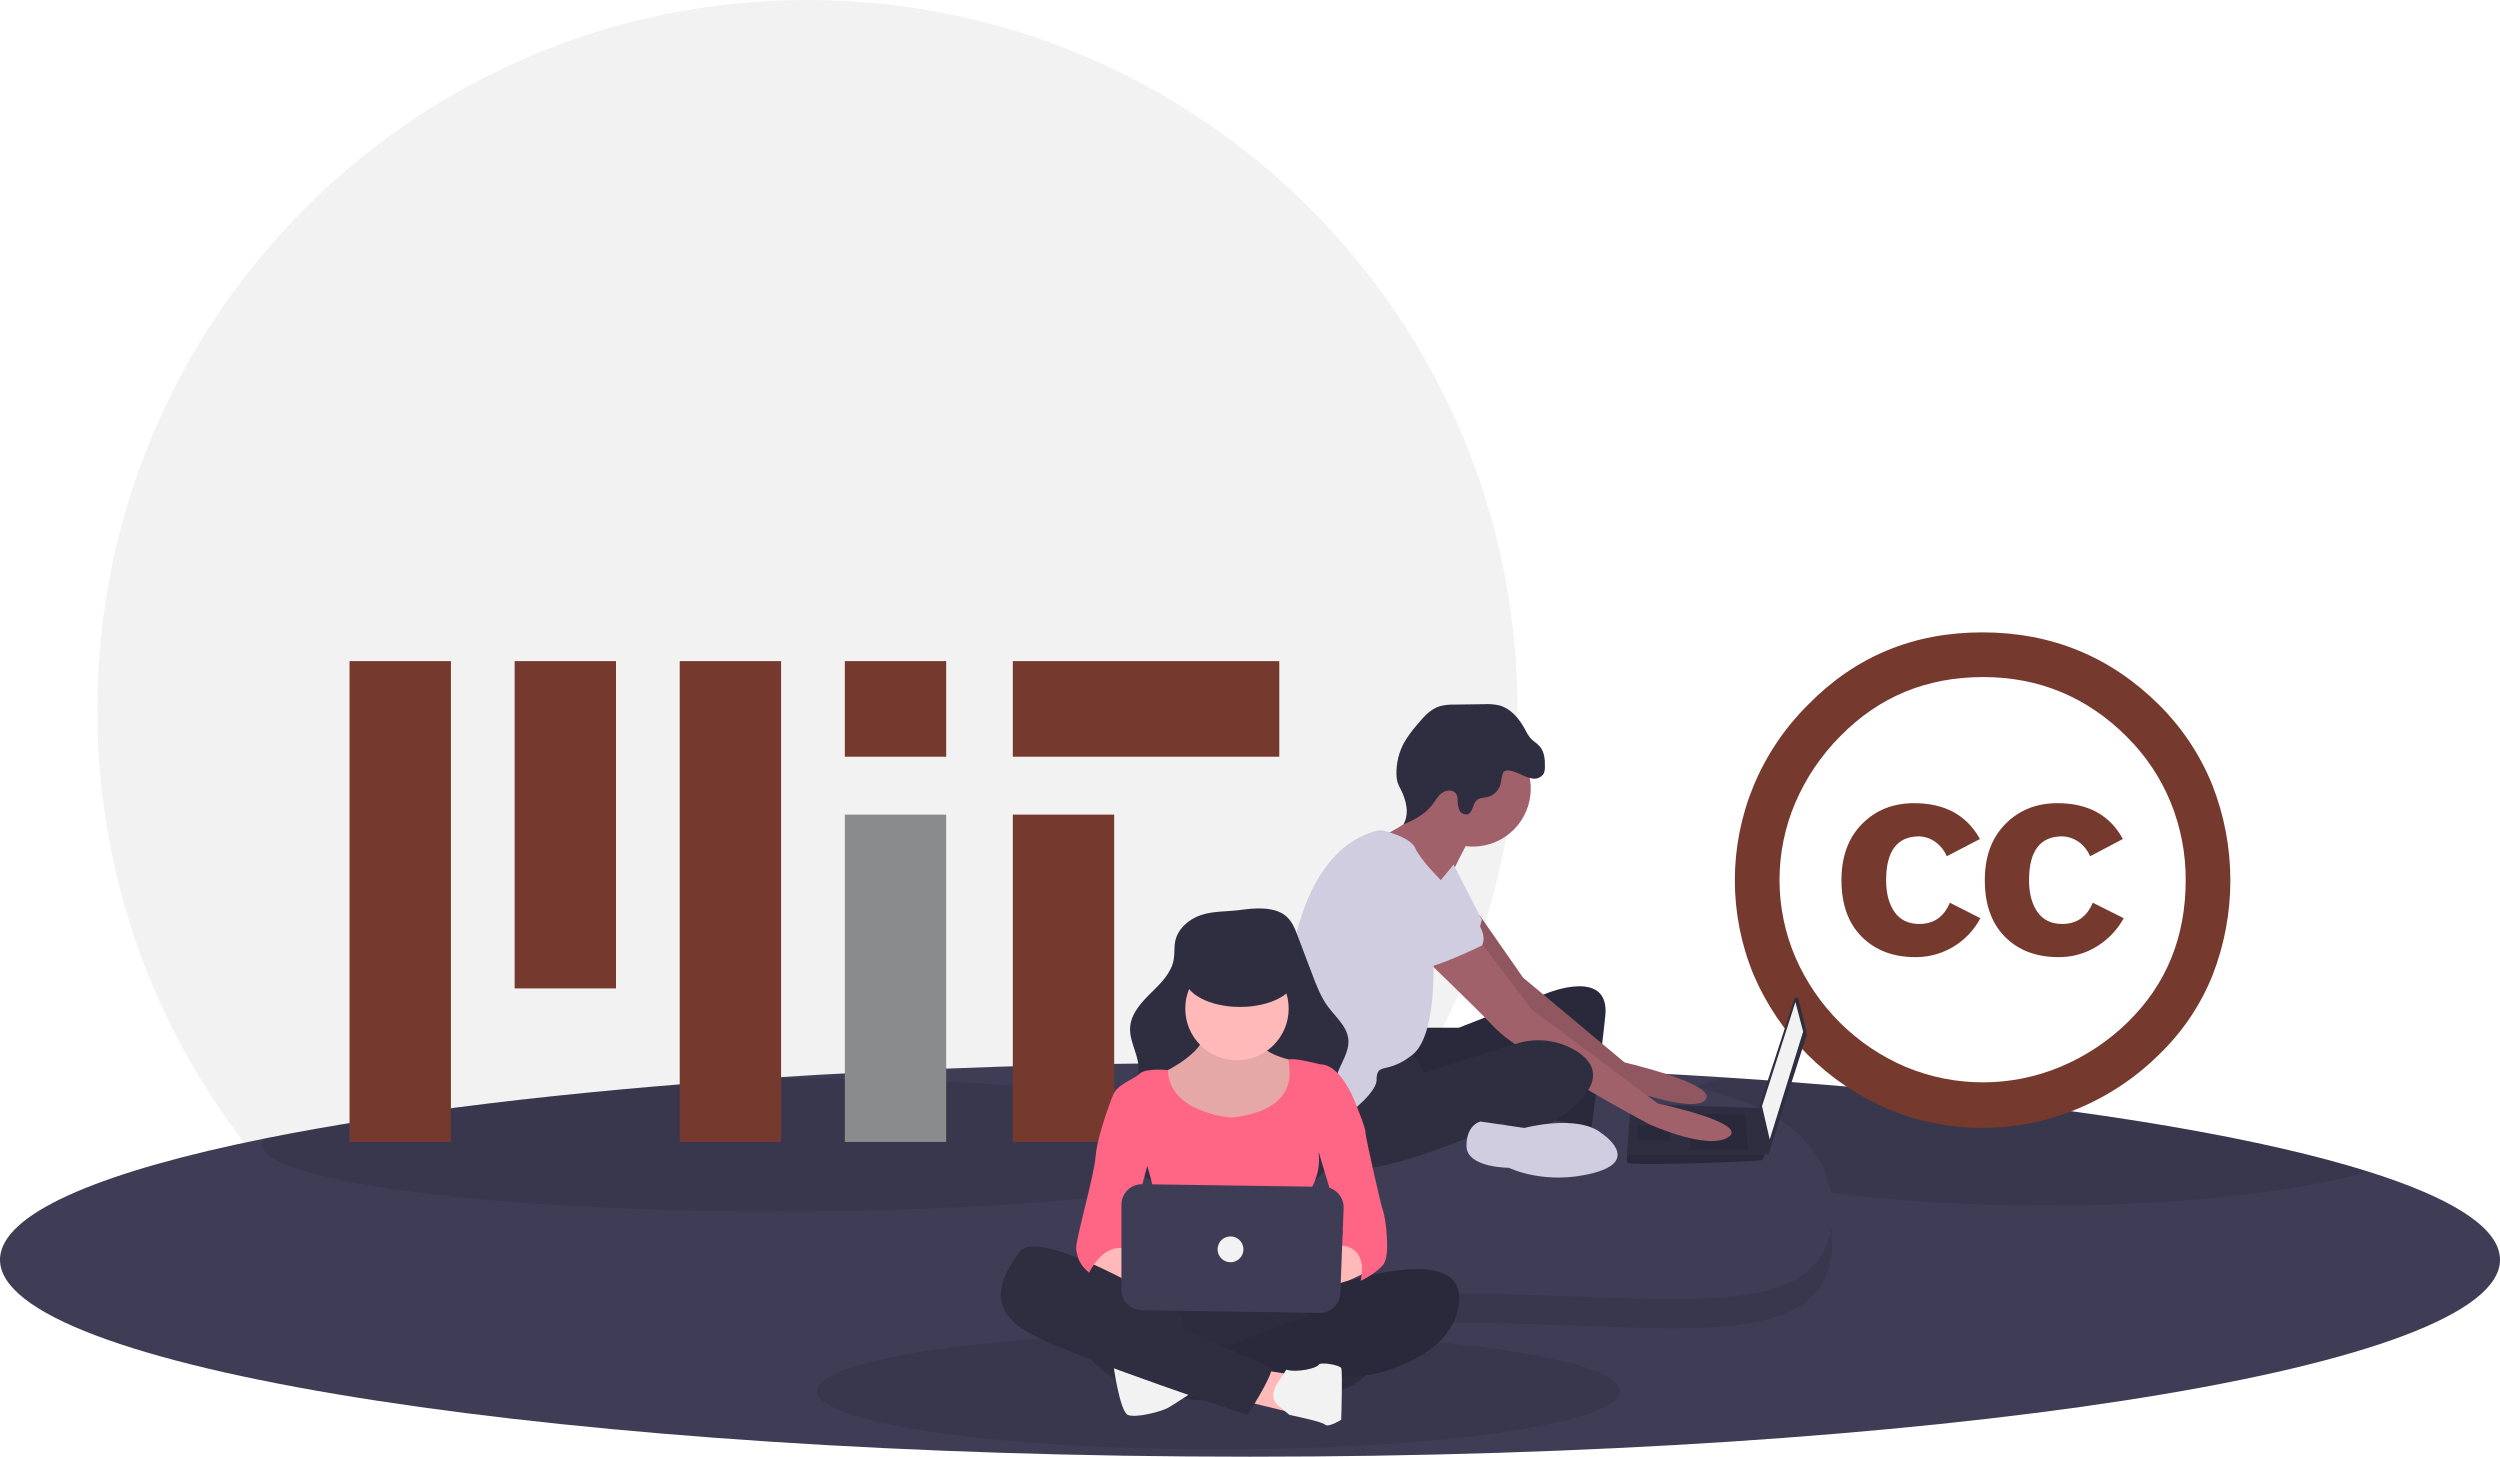
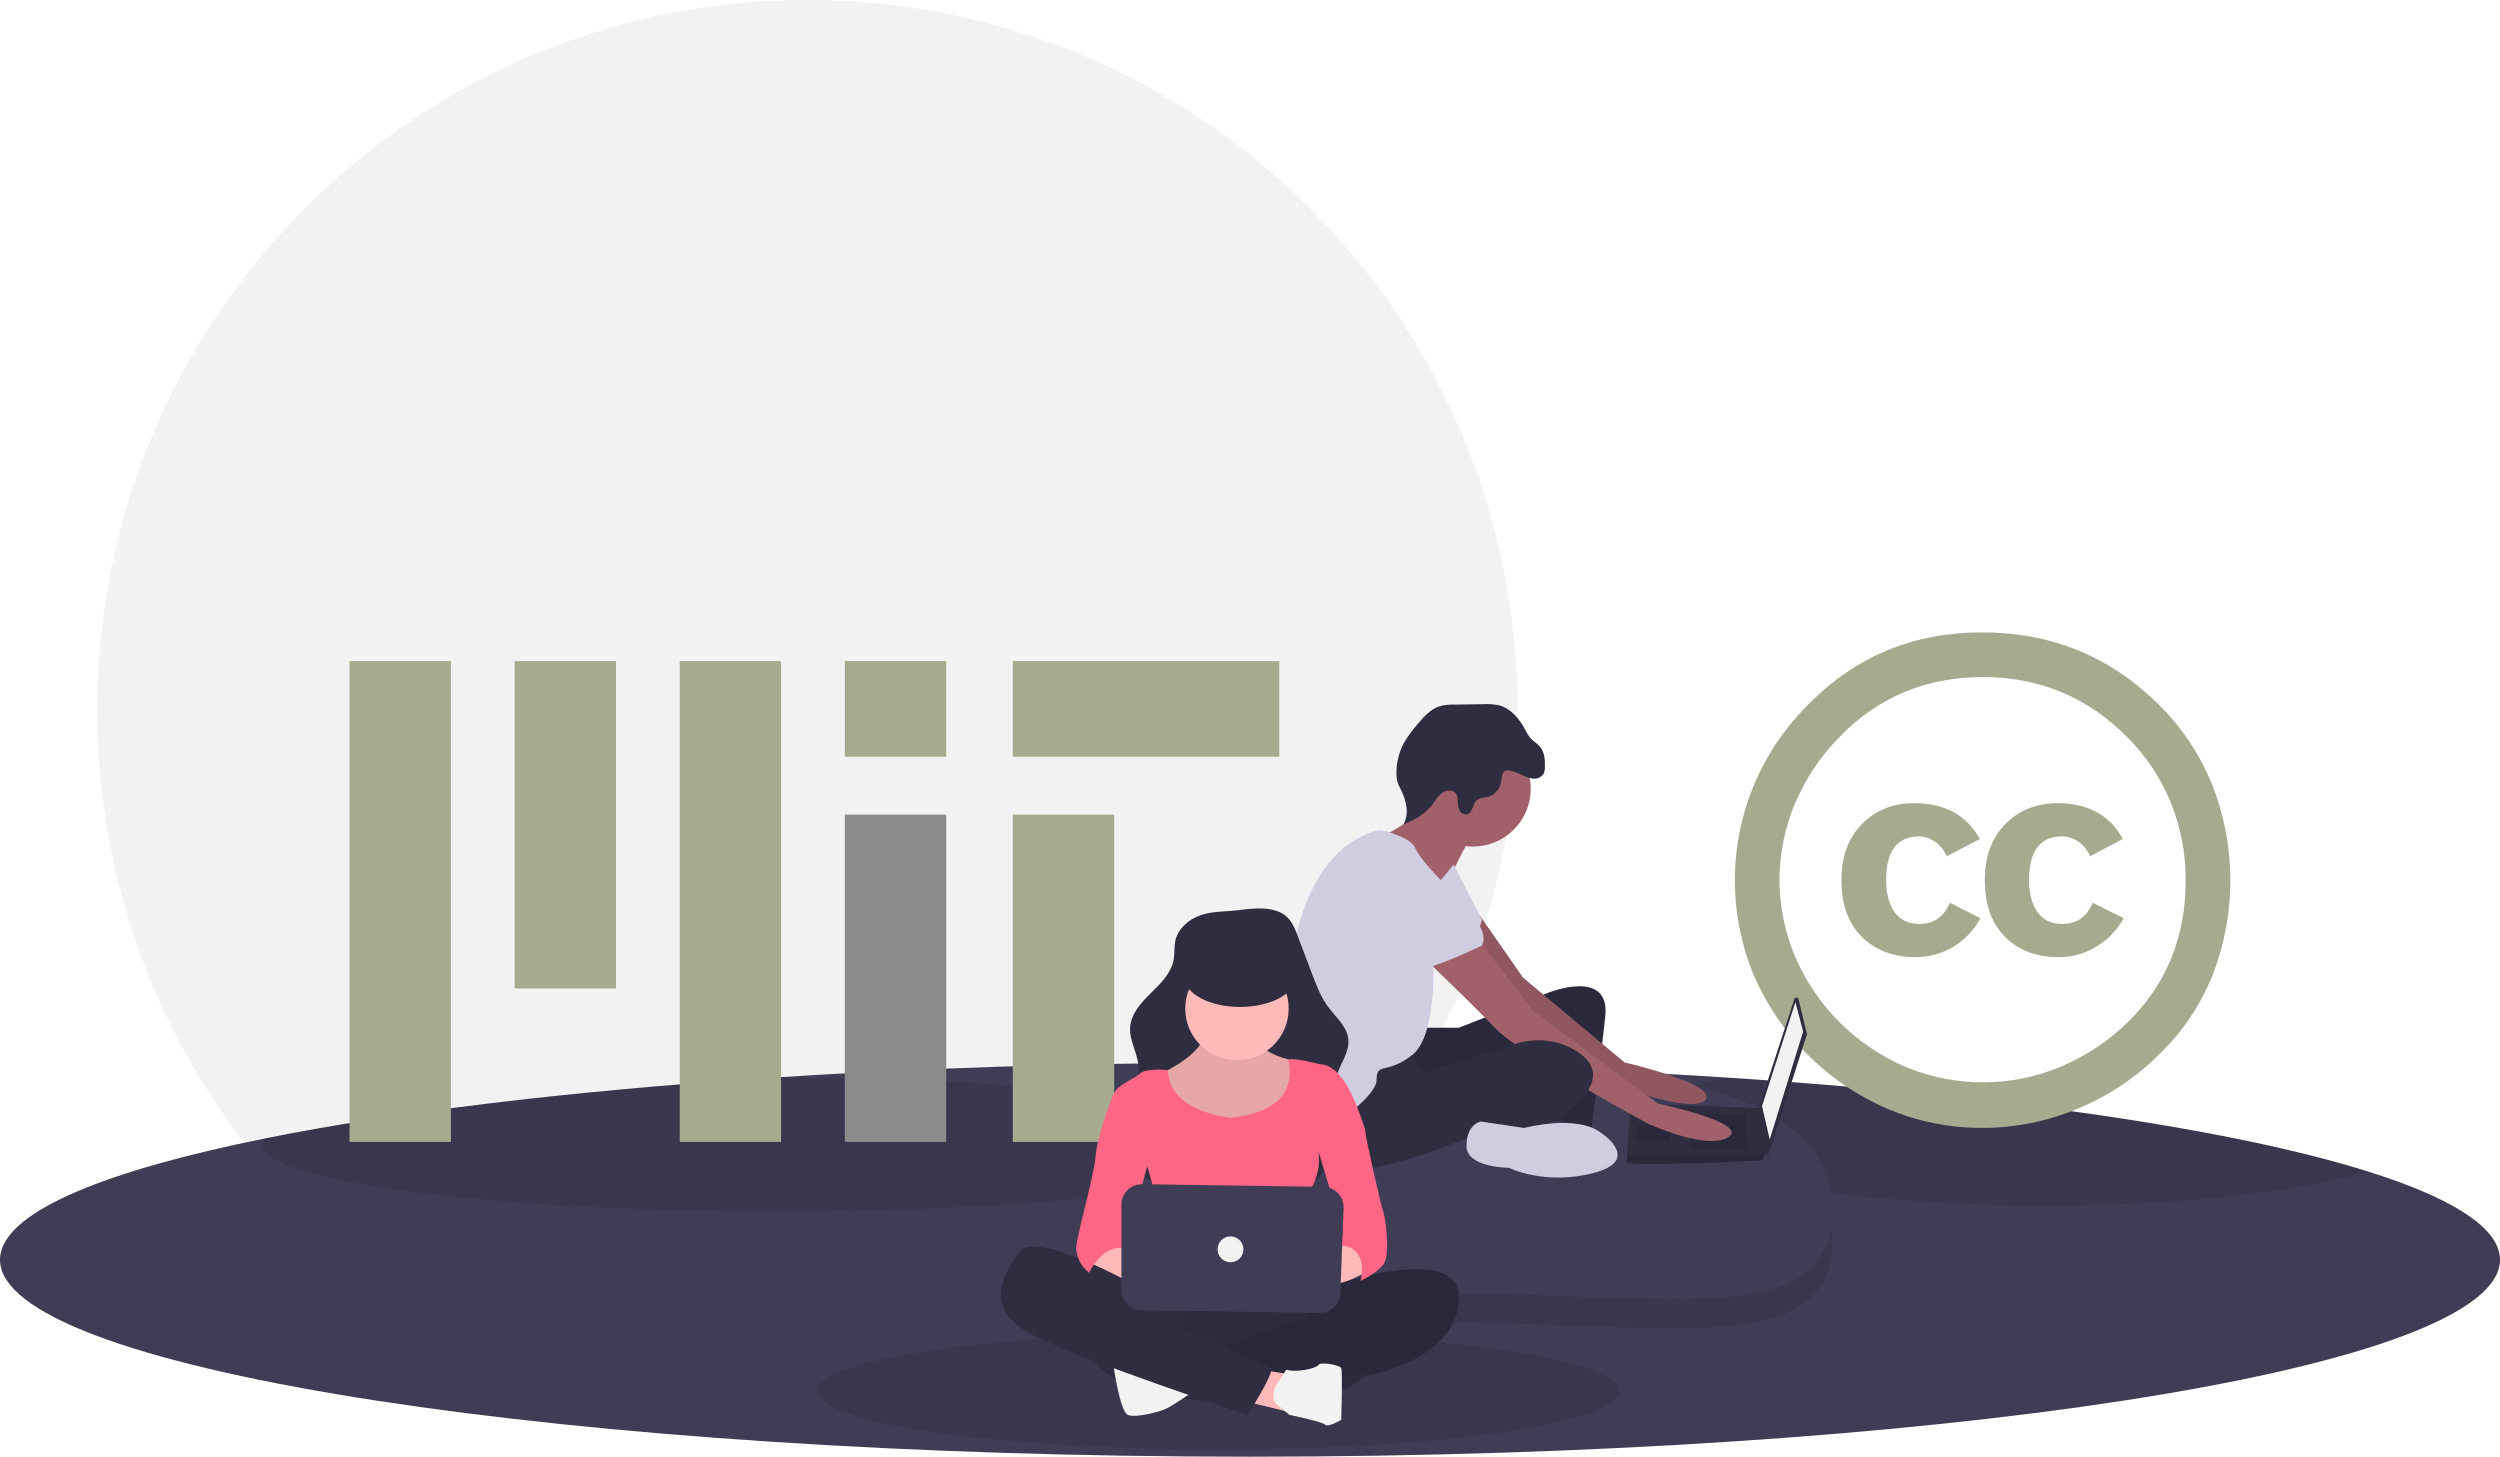
<svg xmlns="http://www.w3.org/2000/svg" id="a58ef234-55dd-4456-b368-278f056cc5c7" data-name="Layer 1" width="1028" height="598.997" viewBox="0 0 1028 598.997">
  <circle cx="332.005" cy="292.004" r="292.004" fill="#f2f2f2" />
  <path d="M1114,668.499a13.69,13.69,0,0,1-.17,2.12c-7.14,43.76-234.46,78.88-513.83,78.88s-506.69-35.12-513.83-78.88a13.675,13.675,0,0,1-.17-2.12c0-.2,0-.41.02-.61,0-.11.01-.21.01-.32a.489.489,0,0,0,.01-.12c.04-.45.1-.88.18-1.32,3.26-17.89,43.35-34.33,108.74-47.5,53.48-10.77,123.89-19.36,204.93-24.76,61.5-4.1,129.12-6.37,200.11-6.37,57.12,0,112.06,1.47,163.38,4.17h.02q16.11.855,31.74,1.87c71.33,4.62,134.63,11.69,185.63,20.54,31.37,5.45,58.1,11.58,79.19,18.22h.01c32.46,10.23,51.6,21.7,53.81,33.83.08.44.14.87.18,1.32a.487.487,0,0,0,.01.12c0,.11.01.21.01.32C1114,668.089,1114,668.299,1114,668.499Z" transform="translate(-86 -150.5013)" fill="#3f3d56" />
  <ellipse cx="501" cy="571.997" rx="165" ry="24" opacity="0.1" />
  <path d="M1059.96,632.299c-5.77,1.65-12.27,3.18-19.4,4.58-29.36,5.78-69.42,9.33-113.53,9.33-49.28,0-93.45-4.43-123.38-11.44-24.84-5.82-39.88-13.39-39.88-21.7,0-7.3,11.64-14.06,31.37-19.53,71.33,4.62,134.63,11.69,185.63,20.54C1012.14,619.529,1038.87,625.659,1059.96,632.299Z" transform="translate(-86 -150.5013)" opacity="0.1" />
  <path d="M618,621.249c0,15.13-94.92,27.4-212,27.4s-212-12.27-212-27.4a4.372,4.372,0,0,1,.96-2.62c53.48-10.77,123.89-19.36,204.93-24.76q3.045-.015,6.11-.01C523.08,593.859,618,606.119,618,621.249Z" transform="translate(-86 -150.5013)" opacity="0.1" />
-   <rect x="416.472" y="334.975" width="41.685" height="134.584" fill="#75392e" />
-   <rect x="279.506" y="271.851" width="41.685" height="197.708" fill="#75392e" />
-   <rect x="143.73" y="271.851" width="41.685" height="197.708" fill="#75392e" />
-   <rect x="211.618" y="271.851" width="41.685" height="134.584" fill="#75392e" />
-   <rect x="347.393" y="271.851" width="41.685" height="39.303" fill="#75392e" />
+   <rect x="416.472" y="334.975" width="41.685" height="134.584" fill="#a6ab90" />
+   <rect x="279.506" y="271.851" width="41.685" height="197.708" fill="#a6ab90" />
+   <rect x="143.73" y="271.851" width="41.685" height="197.708" fill="#a6ab90" />
+   <rect x="211.618" y="271.851" width="41.685" height="134.584" fill="#a6ab90" />
+   <rect x="347.393" y="271.851" width="41.685" height="39.303" fill="#a6ab90" />
  <rect x="347.393" y="334.975" width="41.685" height="134.584" fill="#8a8b8c" />
-   <rect x="416.472" y="271.851" width="109.573" height="39.303" fill="#75392e" />
-   <path d="M901.062,410.53q42.748,0,72.774,29.839A97.983,97.983,0,0,1,995.668,473.208a107.346,107.346,0,0,1,.096,78.409,93.533,93.533,0,0,1-21.739,32.294,104.704,104.704,0,0,1-33.841,22.561,101.425,101.425,0,0,1-39.114,7.823,99.015,99.015,0,0,1-38.662-7.734A104.845,104.845,0,0,1,807.007,551.165a101.764,101.764,0,0,1,.089-77.594A102.307,102.307,0,0,1,829.565,440.185Q858.674,410.537,901.062,410.53Zm.369,18.377q-34.93,0-58.768,24.379A87.595,87.595,0,0,0,824.197,480.668a80.789,80.789,0,0,0,0,63.311,86.249,86.249,0,0,0,45.577,45.31,82.687,82.687,0,0,0,63.41-.089,87.995,87.995,0,0,0,27.741-18.374q23.831-23.287,23.828-58.405a83.659,83.659,0,0,0-6.186-32.02,81.465,81.465,0,0,0-18.002-26.929Q935.989,428.909,901.431,428.908Zm-1.277,66.591-13.649,7.097a14.006,14.006,0,0,0-5.365-6.368,12.087,12.087,0,0,0-5.916-1.818q-13.64,0-13.646,18.011,0,8.186,3.454,13.095,3.458,4.914,10.192,4.916,8.916,0,12.557-8.733l12.551,6.368a29.99,29.99,0,0,1-26.745,16.012q-13.644,0-22.016-8.37-8.367-8.367-8.367-23.284,0-14.557,8.46-23.105,8.458-8.549,21.38-8.552Q891.97,480.757,900.155,495.498Zm58.765,0-13.465,7.097a13.992,13.992,0,0,0-5.368-6.368,12.373,12.373,0,0,0-6.094-1.818q-13.644,0-13.649,18.011,0,8.186,3.458,13.095,3.453,4.914,10.192,4.916,8.907,0,12.548-8.733l12.735,6.368a31.277,31.277,0,0,1-11.274,11.736,29.398,29.398,0,0,1-15.464,4.276q-13.831,0-22.099-8.37-8.291-8.367-8.284-23.284,0-14.557,8.463-23.105,8.453-8.549,21.373-8.552Q950.912,480.757,958.919,495.498Z" transform="translate(-86 -150.5013)" fill="#75392e" />
+   <rect x="416.472" y="271.851" width="109.573" height="39.303" fill="#a6ab90" />
+   <path d="M901.062,410.53q42.748,0,72.774,29.839A97.983,97.983,0,0,1,995.668,473.208a107.346,107.346,0,0,1,.096,78.409,93.533,93.533,0,0,1-21.739,32.294,104.704,104.704,0,0,1-33.841,22.561,101.425,101.425,0,0,1-39.114,7.823,99.015,99.015,0,0,1-38.662-7.734A104.845,104.845,0,0,1,807.007,551.165a101.764,101.764,0,0,1,.089-77.594A102.307,102.307,0,0,1,829.565,440.185Q858.674,410.537,901.062,410.53Zm.369,18.377q-34.93,0-58.768,24.379A87.595,87.595,0,0,0,824.197,480.668a80.789,80.789,0,0,0,0,63.311,86.249,86.249,0,0,0,45.577,45.31,82.687,82.687,0,0,0,63.41-.089,87.995,87.995,0,0,0,27.741-18.374q23.831-23.287,23.828-58.405a83.659,83.659,0,0,0-6.186-32.02,81.465,81.465,0,0,0-18.002-26.929Q935.989,428.909,901.431,428.908Zm-1.277,66.591-13.649,7.097a14.006,14.006,0,0,0-5.365-6.368,12.087,12.087,0,0,0-5.916-1.818q-13.64,0-13.646,18.011,0,8.186,3.454,13.095,3.458,4.914,10.192,4.916,8.916,0,12.557-8.733l12.551,6.368a29.99,29.99,0,0,1-26.745,16.012q-13.644,0-22.016-8.37-8.367-8.367-8.367-23.284,0-14.557,8.46-23.105,8.458-8.549,21.38-8.552Q891.97,480.757,900.155,495.498Zm58.765,0-13.465,7.097a13.992,13.992,0,0,0-5.368-6.368,12.373,12.373,0,0,0-6.094-1.818q-13.644,0-13.649,18.011,0,8.186,3.458,13.095,3.453,4.914,10.192,4.916,8.907,0,12.548-8.733l12.735,6.368a31.277,31.277,0,0,1-11.274,11.736,29.398,29.398,0,0,1-15.464,4.276q-13.831,0-22.099-8.37-8.291-8.367-8.284-23.284,0-14.557,8.463-23.105,8.453-8.549,21.373-8.552Q950.912,480.757,958.919,495.498Z" transform="translate(-86 -150.5013)" fill="#a6ab90" />
  <path d="M839.417,660.837c0,48.737-67.934,33.663-151.113,33.663s-150.104,15.075-150.104-33.663,67.925-59.337,151.104-59.337S839.417,612.099,839.417,660.837Z" transform="translate(-86 -150.5013)" opacity="0.1" />
  <path d="M839.417,648.837c0,48.737-67.934,33.663-151.113,33.663s-150.104,15.075-150.104-33.663,67.925-59.337,151.104-59.337S839.417,600.099,839.417,648.837Z" transform="translate(-86 -150.5013)" fill="#3f3d56" />
  <path d="M825.542,561.343l3.434,14.164a.885.885,0,0,1-.017.478l-15.575,48.673a.885.885,0,0,1-1.722-.17l-2.155-18.961a.885.885,0,0,1,.038-.374l14.297-43.876A.885.885,0,0,1,825.542,561.343Z" transform="translate(-86 -150.5013)" fill="#2f2e41" />
  <polygon points="738.278 412.038 741.449 424.19 727.711 468.572 724.541 454.835 738.278 412.038" fill="#f2f2f2" />
  <path d="M755.064,628.584c.528,1.585,54.949-.528,55.477-1.057a11.469,11.469,0,0,0,1.162-2.113c.497-1.057.951-2.113.951-2.113l-2.113-17.108L756.649,604.279s-1.347,14.498-1.622,21.134A15.853,15.853,0,0,0,755.064,628.584Z" transform="translate(-86 -150.5013)" fill="#2f2e41" />
  <polygon points="717.673 458.005 718.729 472.799 694.953 472.799 694.953 458.005 717.673 458.005" opacity="0.1" />
  <polygon points="687.028 462.76 687.17 462.732 686.5 469.1 673.291 469.1 673.291 462.76 687.028 462.76" opacity="0.1" />
  <path d="M755.064,628.584c.528,1.585,54.949-.528,55.477-1.057a11.469,11.469,0,0,0,1.162-2.113H755.027A15.853,15.853,0,0,0,755.064,628.584Z" transform="translate(-86 -150.5013)" opacity="0.1" />
  <path d="M671.055,573.106h14.794l36.457-14.266s25.889-10.567,23.776,9.51S740.27,615.375,740.27,615.375s-11.624-5.284-17.964-3.698-2.113-32.23-2.113-32.23-51.779,24.833-56.534,21.663-5.812-25.361-5.812-25.361Z" transform="translate(-86 -150.5013)" fill="#2f2e41" />
  <path d="M671.055,573.106h14.794l36.457-14.266s25.889-10.567,23.776,9.51S740.27,615.375,740.27,615.375s-11.624-5.284-17.964-3.698-2.113-32.23-2.113-32.23-51.779,24.833-56.534,21.663-5.812-25.361-5.812-25.361Z" transform="translate(-86 -150.5013)" opacity="0.1" />
  <path d="M694.363,526.777l17.904,25.723,41.74,34.871s38.57,8.982,33.286,15.322-37.513-6.34-37.513-6.34S701.7,561.483,700.115,558.841s-19.021-27.474-19.021-27.474Z" transform="translate(-86 -150.5013)" fill="#a0616a" />
  <path d="M694.363,526.777l17.904,25.723,41.74,34.871s38.57,8.982,33.286,15.322-37.513-6.34-37.513-6.34S701.7,561.483,700.115,558.841s-19.021-27.474-19.021-27.474Z" transform="translate(-86 -150.5013)" opacity="0.1" />
  <circle cx="605.661" cy="324.331" r="23.776" fill="#a0616a" />
  <path d="M690.076,495.967s-7.925,13.737-9.51,21.134-23.776-14.794-23.776-14.794l-2.906-7.661s20.87-9.775,19.285-17.7S690.076,495.967,690.076,495.967Z" transform="translate(-86 -150.5013)" fill="#a0616a" />
  <path d="M683.736,506.005l11.624,22.719s-2.642,11.095-6.869,12.152-22.191-13.737-22.191-13.737Z" transform="translate(-86 -150.5013)" fill="#d0cde1" />
  <path d="M694.303,537.178l21.663,28.531,51.779,38.57s37.513,7.925,29.06,13.737-32.758-5.284-32.758-5.284-52.307-28.003-63.403-39.627-31.701-31.173-31.701-31.173Z" transform="translate(-86 -150.5013)" fill="#a0616a" />
  <path d="M665.244,581.56l6.34,10.039,37.839-11.905a29.751,29.751,0,0,1,24.771,2.989c6.604,4.161,10.831,10.765,1.321,20.54-19.021,19.549-31.701,8.982-31.701,8.982s-63.931,30.116-74.498,15.322-11.095-22.191-11.095-22.191S658.903,579.975,665.244,581.56Z" transform="translate(-86 -150.5013)" fill="#2f2e41" />
  <path d="M744.497,616.432s16.907,11.095-3.17,16.379-34.871-2.113-34.871-2.113-17.436,0-17.436-8.982,5.812-10.039,5.812-10.039l17.964,2.642S734.458,608.506,744.497,616.432Z" transform="translate(-86 -150.5013)" fill="#d0cde1" />
  <path d="M711.166,468.851a17.728,17.728,0,0,0,4.982,1.785,4.548,4.548,0,0,0,4.595-1.969,6.181,6.181,0,0,0,.522-2.795c.064-2.901-.146-6.038-1.985-8.283-1.17-1.429-2.878-2.33-4.089-3.724a17.598,17.598,0,0,1-2.067-3.378c-2.356-4.424-5.843-8.676-10.69-9.951a23.183,23.183,0,0,0-6.24-.477l-12.206.172a21.251,21.251,0,0,0-5.872.632c-3.929,1.188-6.789,4.492-9.409,7.651a47.851,47.851,0,0,0-5.396,7.448,26.133,26.133,0,0,0-3.098,12.804,11.98,11.98,0,0,0,.439,3.388,18.801,18.801,0,0,0,1.332,2.925c2.289,4.496,3.648,10.112,1.07,14.449,4.478-1.829,8.909-4.228,11.863-8.058,1.321-1.714,2.358-3.72,4.119-4.977s4.631-1.367,5.761.479a5.163,5.163,0,0,1,.583,2.418,11.084,11.084,0,0,0,.668,4.081,3.058,3.058,0,0,0,3.322,1.896c2.3-.648,2.08-4.179,3.852-5.782,1.346-1.218,3.422-.985,5.15-1.538a7.643,7.643,0,0,0,4.387-4.321c.655-1.468.645-5.31,1.884-6.105C706.194,466.625,709.726,468.21,711.166,468.851Z" transform="translate(-86 -150.5013)" fill="#2f2e41" />
  <path d="M651.996,492.139a6.271,6.271,0,0,1,3.264.008c3.392.911,10.995,3.321,12.625,6.989,2.113,4.755,9.51,12.152,9.51,12.152s10.039,10.039,7.925,16.907-10.039,14.794-10.039,14.794,2.113,32.758-8.454,41.212-14.794,2.642-14.794,10.567-32.758,32.758-39.098,17.436c0,0,3.17-28.531,2.113-38.57C614.008,563.741,615.533,502.011,651.996,492.139Z" transform="translate(-86 -150.5013)" fill="#d0cde1" />
  <path d="M668.942,505.477s32.23,23.776,26.418,33.815c0,0-19.549,9.51-23.776,8.982s-20.606-19.021-24.833-20.606S640.411,497.552,668.942,505.477Z" transform="translate(-86 -150.5013)" fill="#d0cde1" />
  <path d="M579.811,526.783c-5.013,1.693-9.554,5.652-10.58,10.843-.476,2.406-.184,4.907-.585,7.327-.929,5.612-5.334,9.897-9.396,13.878s-8.258,8.606-8.555,14.286c-.325,6.22,4.186,12.047,3.406,18.226-.907,7.179-8.489,11.831-10.364,18.82-1.252,4.667.282,9.694,2.805,13.815,4.809,7.852,13.028,13.183,21.781,16.041s18.075,3.459,27.282,3.556c11.211.117,23.383-.845,31.806-8.244a25.48,25.48,0,0,0,8.459-16.588c.8-8.571-2.777-17.426-.31-25.673,1.553-5.19,5.447-9.93,4.866-15.316-.568-5.266-5.168-8.999-8.323-13.253-2.946-3.972-4.734-8.663-6.486-13.288l-5.995-15.824c-1.178-3.111-2.473-6.382-5.099-8.424-4.917-3.822-12.822-3.071-18.572-2.283C590.619,525.412,584.94,525.051,579.811,526.783Z" transform="translate(-86 -150.5013)" fill="#2f2e41" />
  <path d="M581.688,572.877s2.657,8.637-17.274,18.602,1.993,20.595,1.993,20.595l23.253,5.315s23.917-3.322,26.575-7.308,7.308-17.274,5.979-19.267a31.061,31.061,0,0,0-3.322-3.986s-15.945-2.657-15.281-9.966S581.688,572.877,581.688,572.877Z" transform="translate(-86 -150.5013)" fill="#ffb9b9" />
  <path d="M581.688,572.877s2.657,8.637-17.274,18.602,1.993,20.595,1.993,20.595l23.253,5.315s23.917-3.322,26.575-7.308,7.308-17.274,5.979-19.267a31.061,31.061,0,0,0-3.322-3.986s-15.945-2.657-15.281-9.966S581.688,572.877,581.688,572.877Z" transform="translate(-86 -150.5013)" opacity="0.1" />
  <circle cx="508.643" cy="414.736" r="21.26" fill="#ffb9b9" />
  <path d="M592.318,610.082s-25.604-1.872-26.089-19.539c0,0-9.122-1.057-11.78,1.601s-11.294,4.651-11.294,11.294,14.616,26.575,14.616,26.575,7.972,26.575,4.651,31.225-3.986,16.609-3.986,16.609,33.218-2.657,38.533,0,26.575,2.657,27.904,0-1.329-35.876-1.329-35.876,5.979-7.972,4.651-17.274L644.139,606.096s-5.979-17.938-15.281-17.938c0,0-12.623-3.322-12.955-1.661S622.215,606.76,592.318,610.082Z" transform="translate(-86 -150.5013)" fill="#ff6584" />
  <path d="M532.525,668.547s5.979,9.301,21.26,11.294,17.938-3.322,16.609-4.651-17.274-7.308-17.274-7.308l-9.301-7.308Z" transform="translate(-86 -150.5013)" fill="#ffb9b9" />
  <path d="M641.481,660.574l-17.274,9.966s-22.589-1.329-13.952,5.315,24.582,3.986,24.582,3.986l15.281-7.308Z" transform="translate(-86 -150.5013)" fill="#ffb9b9" />
  <path d="M555.113,677.848s-15.945,39.198,3.322,45.177,72.416,4.651,84.375-3.322,15.281-18.602,13.287-21.924-15.281-12.623-24.582-13.287S555.113,677.848,555.113,677.848Z" transform="translate(-86 -150.5013)" fill="#2f2e41" />
  <path d="M555.113,677.848s-15.945,39.198,3.322,45.177,72.416,4.651,84.375-3.322,15.281-18.602,13.287-21.924-15.281-12.623-24.582-13.287S555.113,677.848,555.113,677.848Z" transform="translate(-86 -150.5013)" opacity="0.05" />
  <path d="M630.378,680.283s56.281-20.373,55.617,4.208-35.876,31.225-35.876,31.225l-10.63,1.329-58.465,1.993s1.993-10.63-2.657-11.959c0,0,15.281-3.986,15.945-4.651s38.533-13.952,41.191-14.616,10.63-5.979,16.609-5.315c0,0,6.644-5.315,13.952-3.986l-20.595,1.329Z" transform="translate(-86 -150.5013)" fill="#2f2e41" />
  <path d="M630.378,680.283s56.281-20.373,55.617,4.208-35.876,31.225-35.876,31.225l-10.63,1.329-58.465,1.993s1.993-10.63-2.657-11.959c0,0,15.281-3.986,15.945-4.651s38.533-13.952,41.191-14.616,10.63-5.979,16.609-5.315c0,0,6.644-5.315,13.952-3.986l-20.595,1.329Z" transform="translate(-86 -150.5013)" opacity="0.1" />
  <polygon points="534.434 533.081 541.53 549.271 584.714 533.99 588.036 525.354 576.741 523.36 554.035 527.347 544.187 530.004 534.434 533.081" fill="#2f2e41" />
  <polygon points="534.434 533.081 541.53 549.271 584.714 533.99 588.036 525.354 576.741 523.36 554.035 527.347 544.187 530.004 534.434 533.081" opacity="0.1" />
  <path d="M528.538,703.094s12.623,15.945,27.239,19.931,22.589-1.329,22.589-1.329L573.716,703.094l-1.993-11.959L563.086,685.156l-17.274-7.972-20.595-6.644s-8.637-1.329-8.637,0,7.972,21.26,7.972,21.26Z" transform="translate(-86 -150.5013)" fill="#2f2e41" />
  <path d="M543.819,711.731s2.657,19.267,5.979,20.595,13.287-1.329,15.945-2.657,11.691-7.459,11.691-7.459S545.812,710.402,543.819,711.731Z" transform="translate(-86 -150.5013)" fill="#f2f2f2" />
  <polygon points="518.277 563.223 530.9 565.216 529.571 580.496 511.964 576.22 518.277 563.223" fill="#ffb9b9" />
  <path d="M612.186,717.977s-5.916,7.042.063,11.028l3.986,3.322s13.287,2.657,14.616,3.986,6.644-1.993,6.644-1.993.664-19.931,0-21.26-8.637-2.657-9.301-1.329-8.637,3.322-13.287,1.993Z" transform="translate(-86 -150.5013)" fill="#f2f2f2" />
  <path d="M559.099,682.499s-46.506-27.239-53.814-17.274-15.281,23.917,5.979,34.547,87.697,32.554,87.697,32.554,9.966-15.281,9.966-19.267c0,0-35.212-15.945-41.191-17.274s-29.897-16.609-33.219-17.938-7.972-5.315-7.972-5.315Z" transform="translate(-86 -150.5013)" fill="#2f2e41" />
  <path d="M545.812,600.117l-2.657,1.993s-5.979,15.281-6.644,23.917-8.637,35.212-7.972,38.533,1.329,5.979,5.315,9.301c0,0,5.315-11.959,14.616-9.966l11.294-41.191Z" transform="translate(-86 -150.5013)" fill="#ff6584" />
  <path d="M638.824,600.117l5.315,5.979s3.322,7.972,3.322,9.966,6.644,31.225,7.308,32.554,3.322,17.938,0,21.924-9.301,6.644-9.301,6.644,3.986-13.952-8.637-14.616l1.329-5.315-11.959-39.862Z" transform="translate(-86 -150.5013)" fill="#ff6584" />
  <path d="M547.141,645.858v34.995a8.413,8.413,0,0,0,8.289,8.413l73.185,1.084a8.413,8.413,0,0,0,8.532-8.089l1.346-34.999a8.413,8.413,0,0,0-8.285-8.736l-74.531-1.08A8.413,8.413,0,0,0,547.141,645.858Z" transform="translate(-86 -150.5013)" fill="#3f3d56" />
  <ellipse cx="509.89" cy="401.732" rx="22.884" ry="12.322" fill="#2f2e41" />
  <circle cx="505.986" cy="513.727" r="5.315" fill="#f2f2f2" />
</svg>
